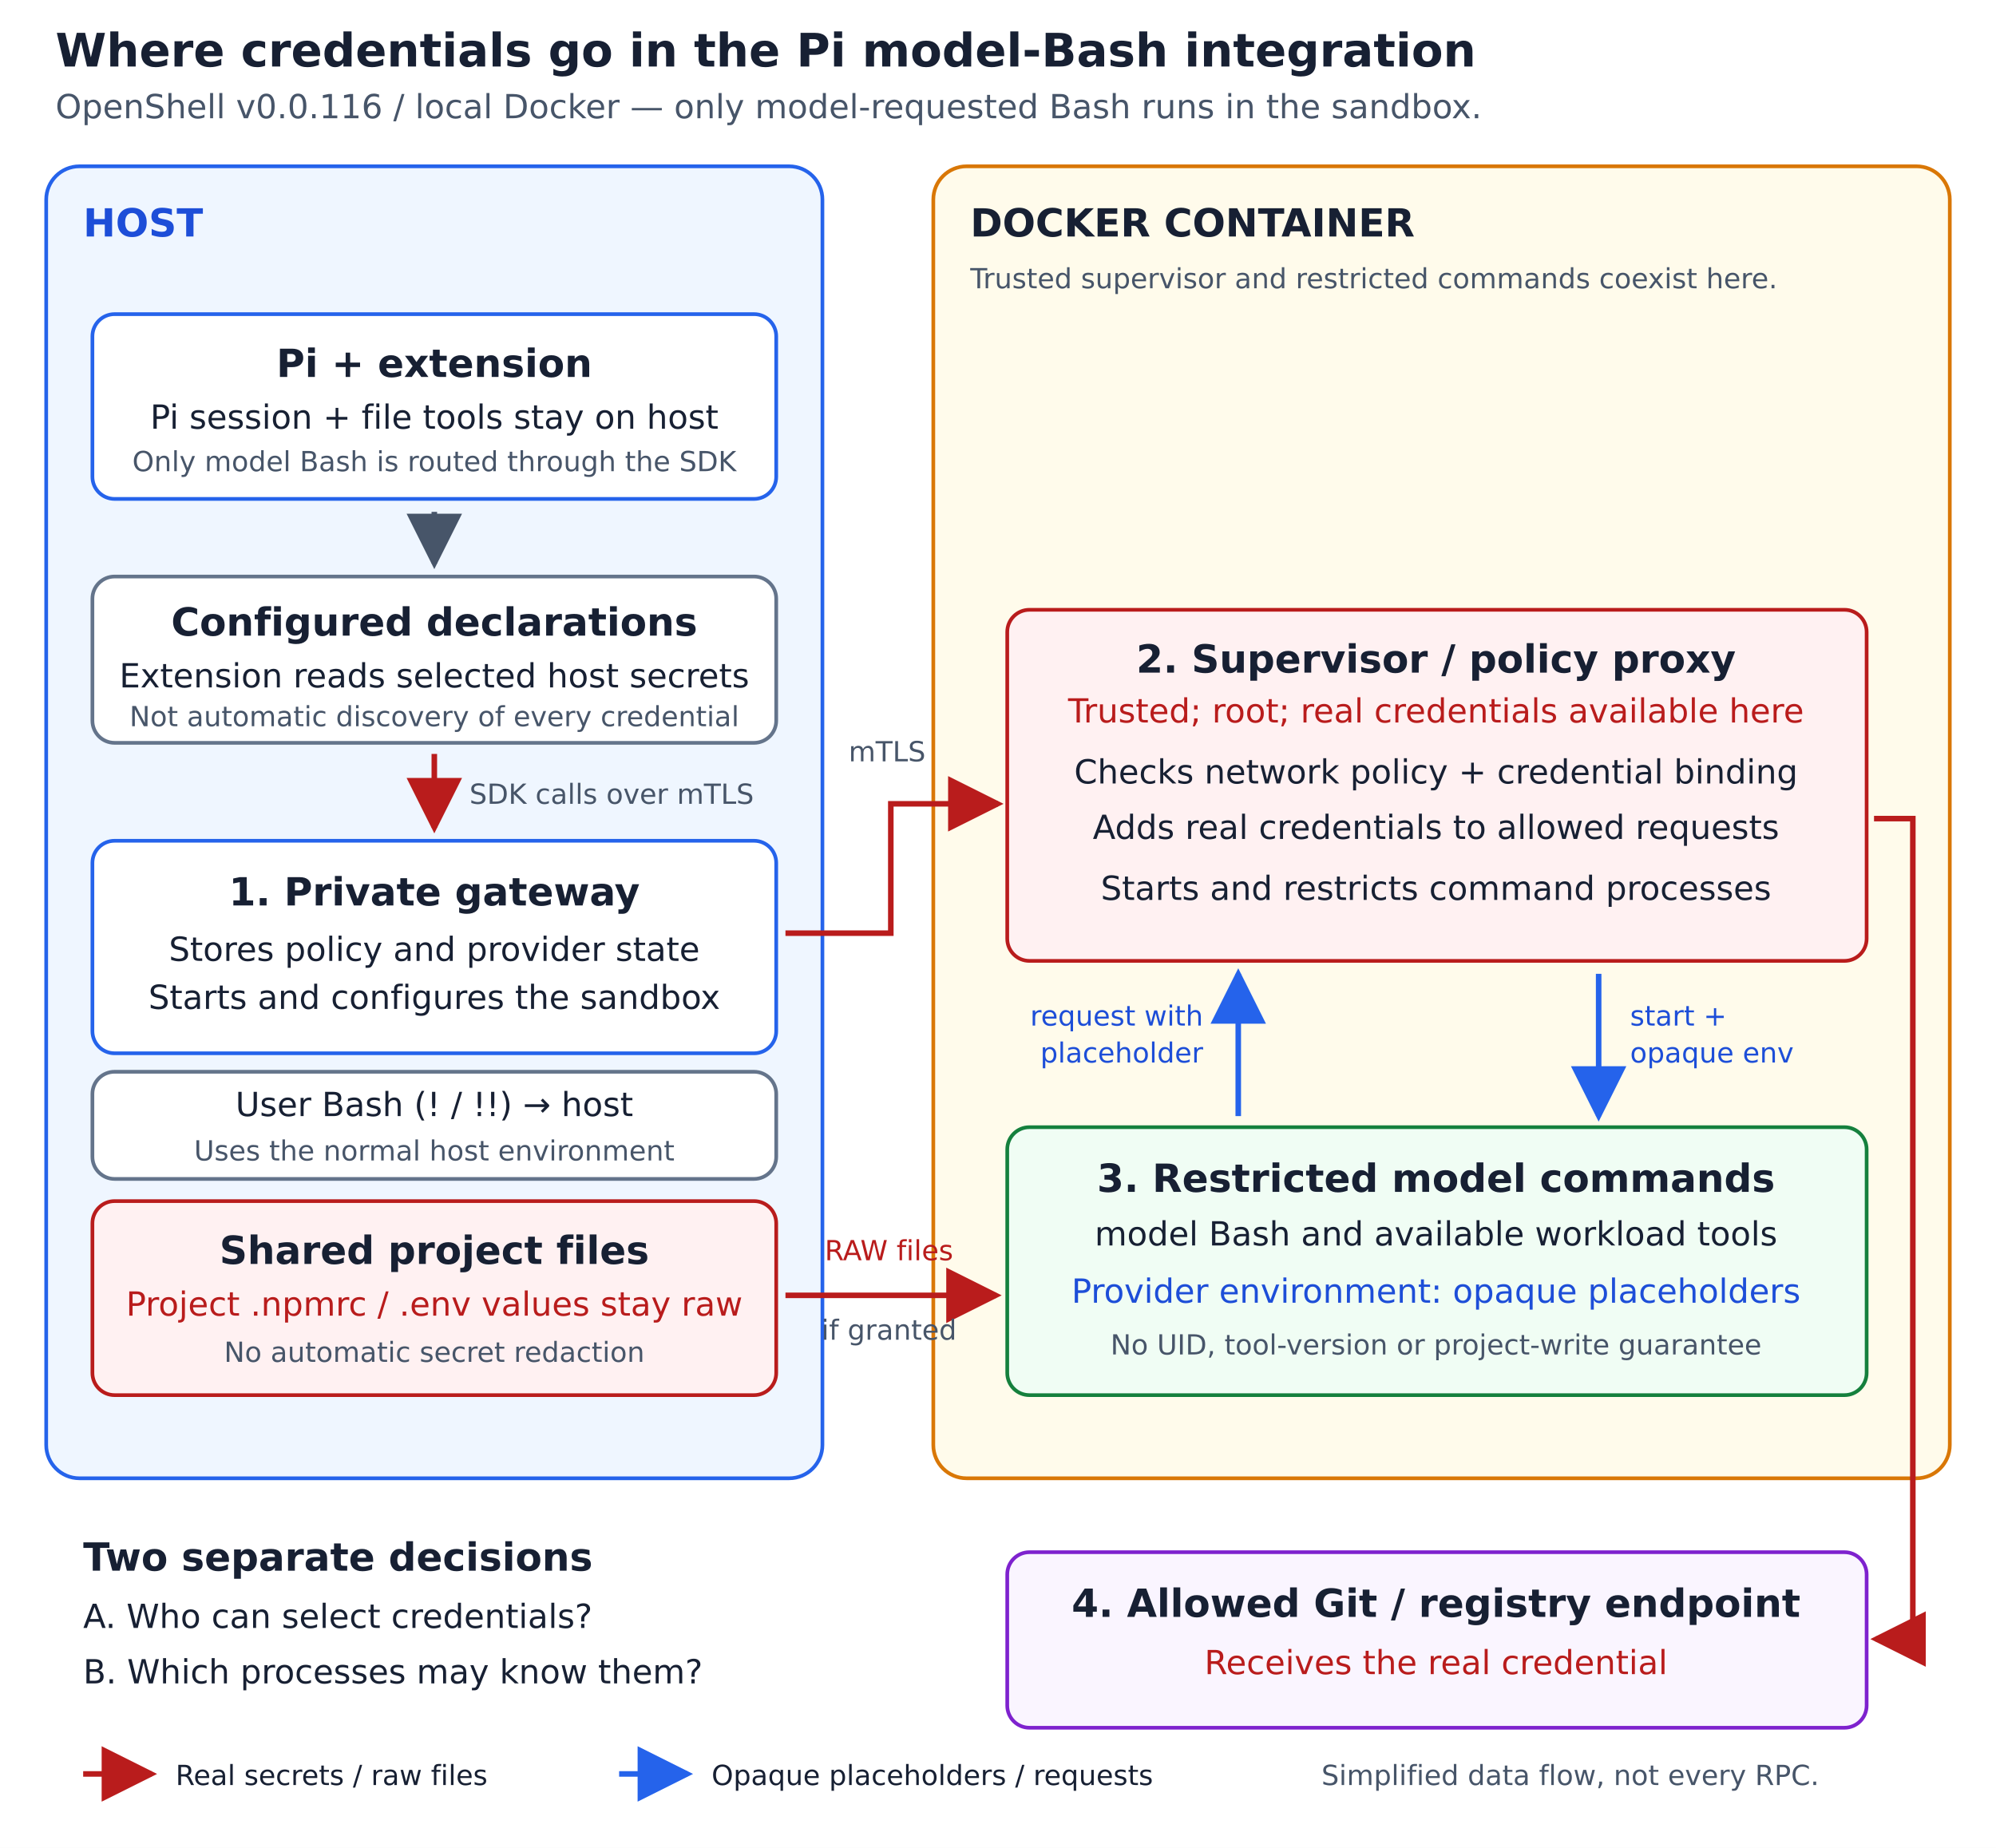
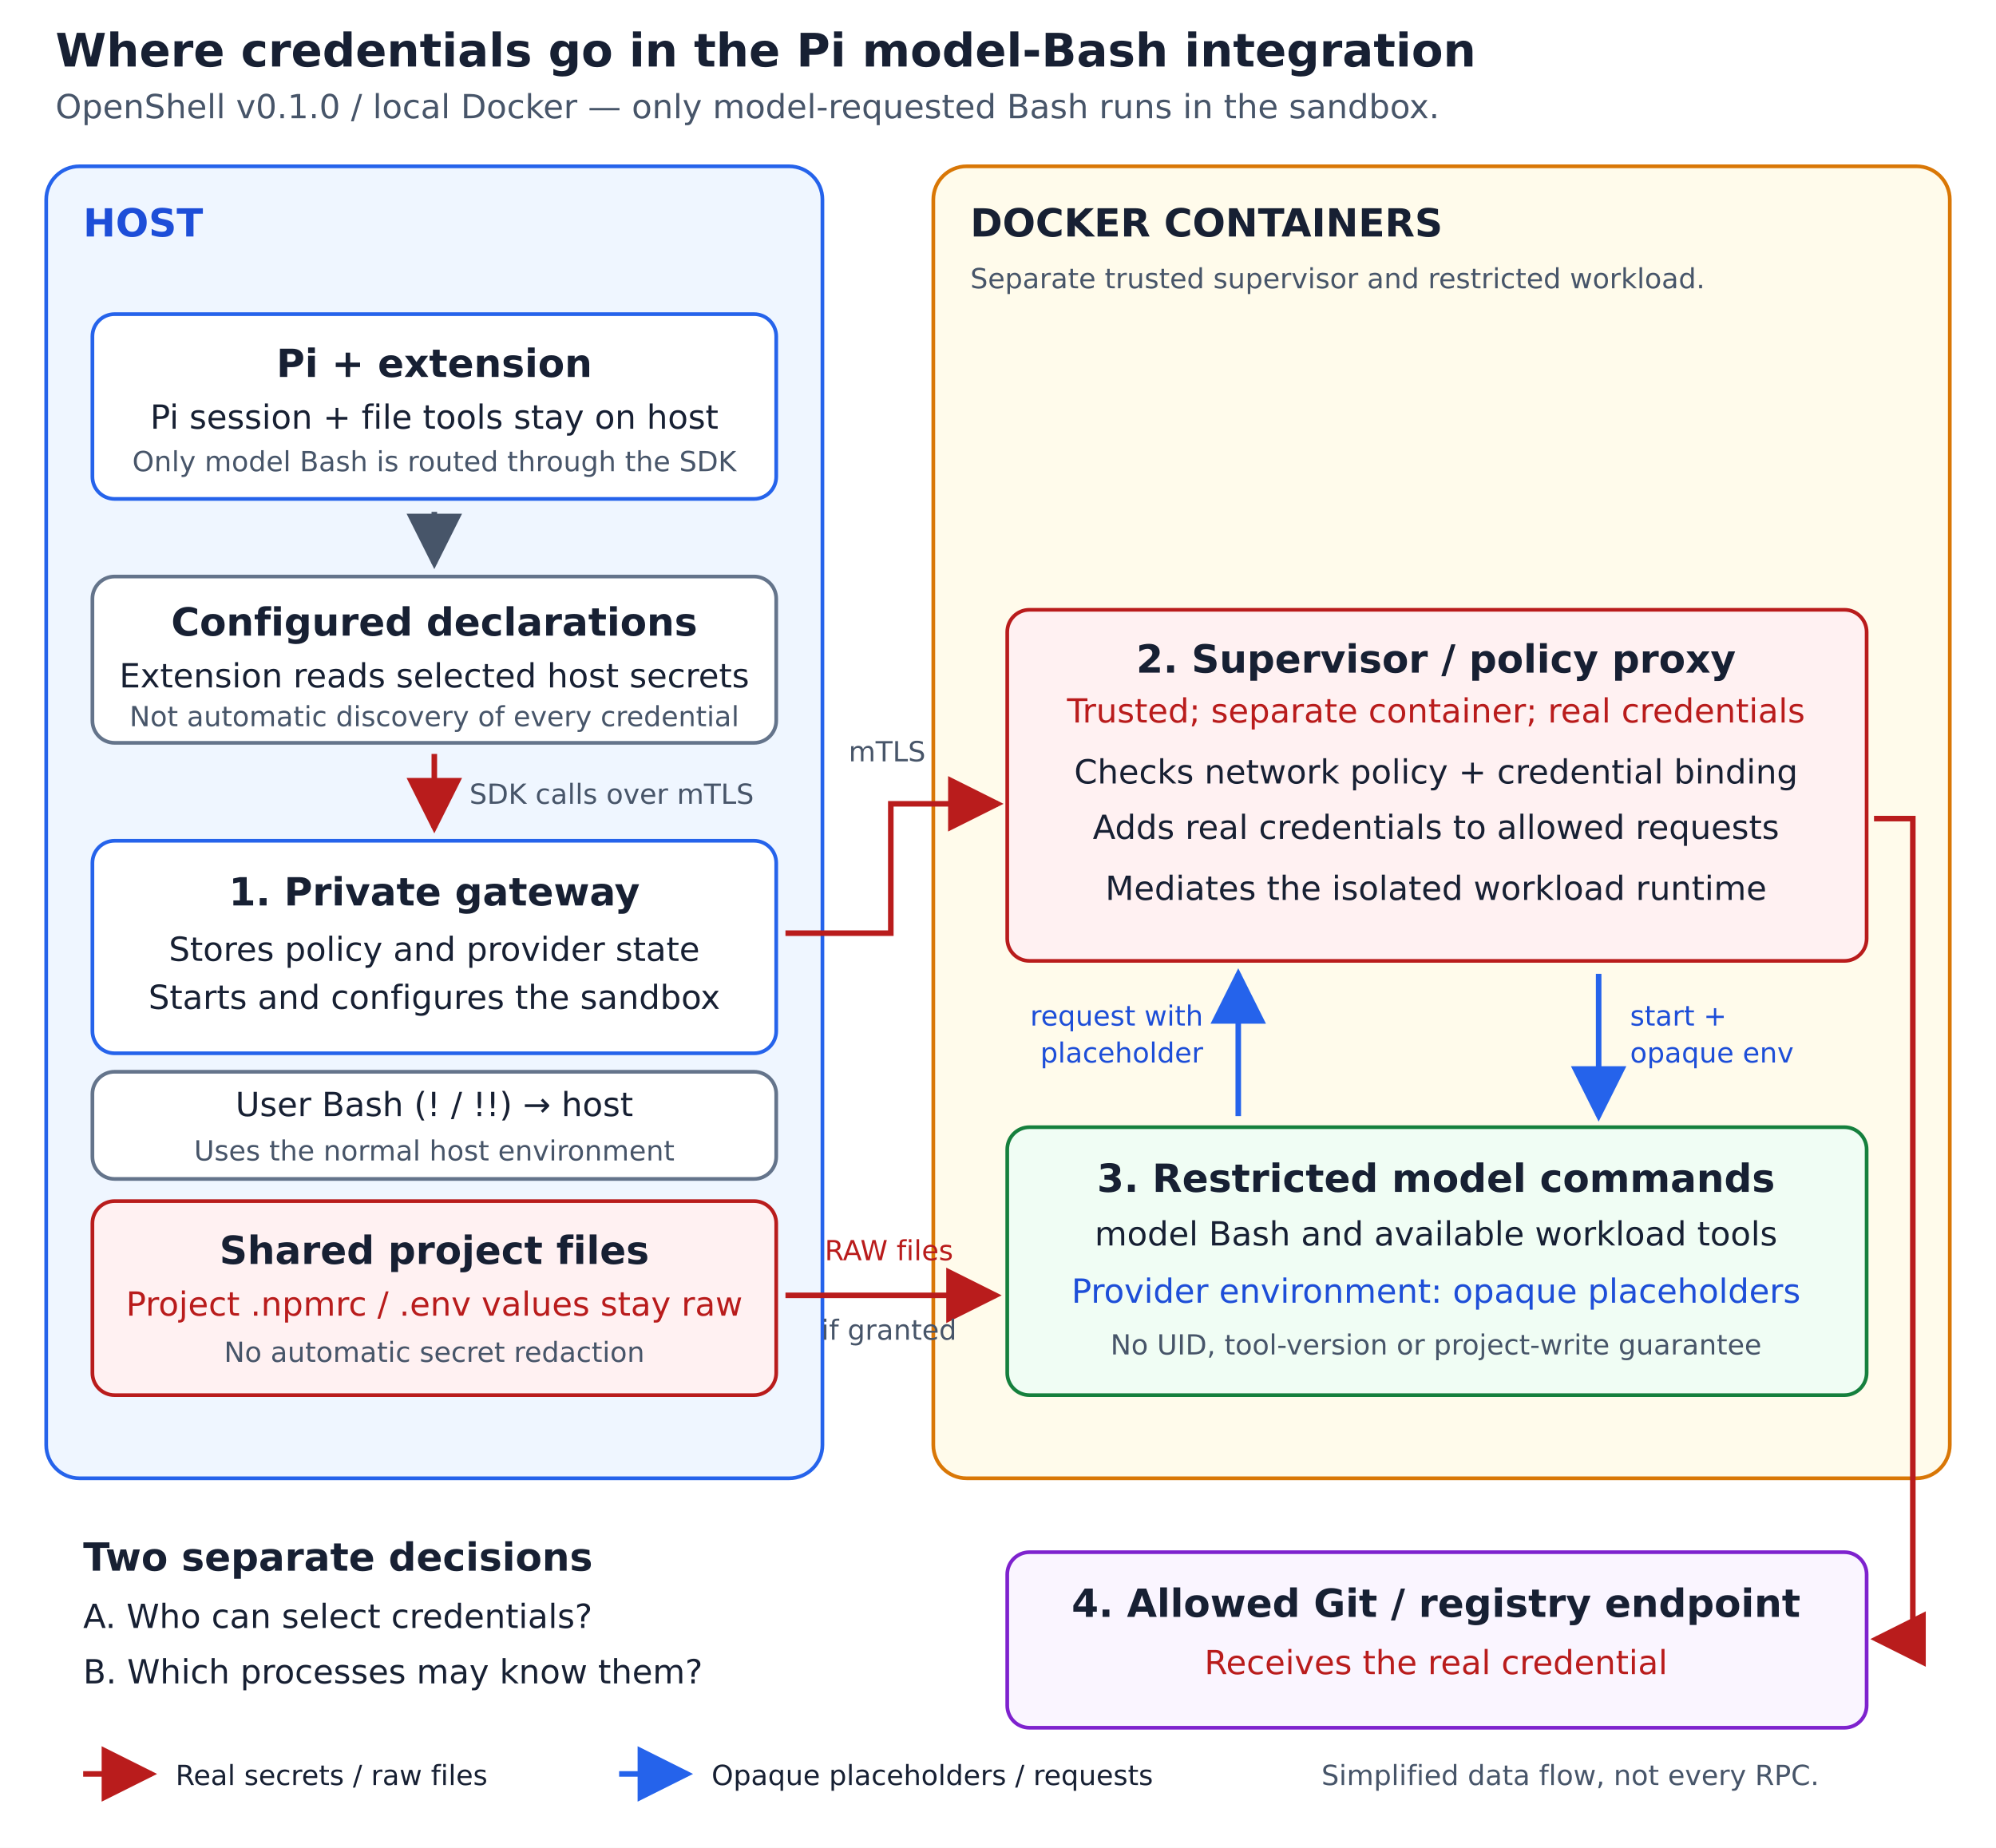
<svg xmlns="http://www.w3.org/2000/svg" width="1080" height="1000" viewBox="0 0 1080 1000" role="img" aria-labelledby="title desc">
  <defs>
    <marker id="gray" markerWidth="10" markerHeight="10" refX="9" refY="5" orient="auto-start-reverse">
      <path d="M0 0 L10 5 L0 10 Z" fill="#475569" />
    </marker>
    <marker id="red" markerWidth="10" markerHeight="10" refX="9" refY="5" orient="auto-start-reverse">
      <path d="M0 0 L10 5 L0 10 Z" fill="#b91c1c" />
    </marker>
    <marker id="blue" markerWidth="10" markerHeight="10" refX="9" refY="5" orient="auto-start-reverse">
      <path d="M0 0 L10 5 L0 10 Z" fill="#2563eb" />
    </marker>
-     <style>text{font-family:DejaVu Sans,sans-serif;fill:#172033}.heading{font-size:25px;font-weight:700}.title{font-size:21px;font-weight:700}.body{font-size:18px}.small{font-size:15px}.secret{fill:#b91c1c}.opaque{fill:#1d4ed8}.muted{fill:#475569}.box{stroke-width:2}.arrow{fill:none;stroke-width:3}</style>
+     <style>text{font-family:DejaVu Sans,sans-serif;fill:rgb(23 32 51)}.heading{font-size:25px;font-weight:700}.title{font-size:21px;font-weight:700}.body{font-size:18px}.small{font-size:15px}.secret{fill:rgb(185 28 28)}.opaque{fill:rgb(29 78 216)}.muted{fill:rgb(71 85 105)}.box{stroke-width:2}.arrow{fill:none;stroke-width:3}</style>
  </defs>
  <rect width="1080" height="1000" fill="#ffffff" />
  <text id="diagram-title" x="30" y="36" class="heading">Where credentials go in the Pi model-Bash integration</text>
-   <text x="30" y="64" class="body muted">OpenShell v0.0.116 / local Docker — only model-requested Bash runs in the sandbox.</text>
+   <text x="30" y="64" class="body muted">OpenShell v0.1.0 / local Docker — only model-requested Bash runs in the sandbox.</text>
  <rect x="25" y="90" width="420" height="710" rx="18" fill="#eff6ff" stroke="#2563eb" class="box" />
  <text x="45" y="128" class="title opaque">HOST</text>
  <rect x="505" y="90" width="550" height="710" rx="18" fill="#fffbeb" stroke="#d97706" class="box" />
-   <text x="525" y="128" class="title" fill="#92400e">DOCKER CONTAINER</text>
-   <text x="525" y="156" class="small muted">Trusted supervisor and restricted commands coexist here.</text>
+   <text x="525" y="128" class="title" fill="#92400e">DOCKER CONTAINERS</text>
+   <text x="525" y="156" class="small muted">Separate trusted supervisor and restricted workload.</text>
  <rect x="50" y="170" width="370" height="100" rx="12" fill="#ffffff" stroke="#2563eb" class="box" />
  <text x="235" y="204" text-anchor="middle" class="title">Pi + extension</text>
  <text x="235" y="232" text-anchor="middle" class="body">Pi session + file tools stay on host</text>
  <text x="235" y="255" text-anchor="middle" class="small muted">Only model Bash is routed through the SDK</text>
  <path d="M235 277 V305" stroke="#475569" class="arrow" marker-end="url(#gray)" />
  <rect x="50" y="312" width="370" height="90" rx="12" fill="#ffffff" stroke="#64748b" class="box" />
  <text x="235" y="344" text-anchor="middle" class="title">Configured declarations</text>
  <text x="235" y="372" text-anchor="middle" class="body">Extension reads selected host secrets</text>
  <text x="235" y="393" text-anchor="middle" class="small muted">Not automatic discovery of every credential</text>
  <path d="M235 408 V448" stroke="#b91c1c" class="arrow" marker-end="url(#red)" />
  <text x="254" y="435" class="small muted">SDK calls over mTLS</text>
  <rect x="50" y="455" width="370" height="115" rx="12" fill="#ffffff" stroke="#2563eb" class="box" />
  <text x="235" y="490" text-anchor="middle" class="title">1. Private gateway</text>
  <text x="235" y="520" text-anchor="middle" class="body">Stores policy and provider state</text>
  <text x="235" y="546" text-anchor="middle" class="body">Starts and configures the sandbox</text>
  <rect x="50" y="580" width="370" height="58" rx="12" fill="#ffffff" stroke="#64748b" class="box" />
  <text x="235" y="604" text-anchor="middle" class="body">User Bash (! / !!) → host</text>
  <text x="235" y="628" text-anchor="middle" class="small muted">Uses the normal host environment</text>
  <path d="M425 505 H482 V435 H540" stroke="#b91c1c" class="arrow" marker-end="url(#red)" />
  <text x="480" y="412" text-anchor="middle" class="small muted">mTLS</text>
  <rect x="545" y="330" width="465" height="190" rx="12" fill="#fff1f2" stroke="#b91c1c" class="box" />
  <text x="777" y="364" text-anchor="middle" class="title">2. Supervisor / policy proxy</text>
-   <text x="777" y="391" text-anchor="middle" class="body secret">Trusted; root; real credentials available here</text>
+   <text x="777" y="391" text-anchor="middle" class="body secret">Trusted; separate container; real credentials</text>
  <text x="777" y="424" text-anchor="middle" class="body">Checks network policy + credential binding</text>
  <text x="777" y="454" text-anchor="middle" class="body">Adds real credentials to allowed requests</text>
-   <text x="777" y="487" text-anchor="middle" class="body">Starts and restricts command processes</text>
+   <text x="777" y="487" text-anchor="middle" class="body">Mediates the isolated workload runtime</text>
  <path d="M670 604 V527" stroke="#2563eb" class="arrow" marker-end="url(#blue)" />
  <text x="651" y="555" text-anchor="end" class="small opaque">request with</text>
  <text x="651" y="575" text-anchor="end" class="small opaque">placeholder</text>
  <path d="M865 527 V604" stroke="#2563eb" class="arrow" marker-end="url(#blue)" />
  <text x="882" y="555" class="small opaque">start +</text>
  <text x="882" y="575" class="small opaque">opaque env</text>
  <rect x="545" y="610" width="465" height="145" rx="12" fill="#f0fdf4" stroke="#15803d" class="box" />
  <text x="777" y="645" text-anchor="middle" class="title">3. Restricted model commands</text>
  <text x="777" y="674" text-anchor="middle" class="body">model Bash and available workload tools</text>
  <text x="777" y="705" text-anchor="middle" class="body opaque">Provider environment: opaque placeholders</text>
  <text x="777" y="733" text-anchor="middle" class="small muted">No UID, tool-version or project-write guarantee</text>
  <rect x="50" y="650" width="370" height="105" rx="12" fill="#fff1f2" stroke="#b91c1c" class="box" />
  <text x="235" y="684" text-anchor="middle" class="title">Shared project files</text>
  <text x="235" y="712" text-anchor="middle" class="body secret">Project .npmrc / .env values stay raw</text>
  <text x="235" y="737" text-anchor="middle" class="small muted">No automatic secret redaction</text>
  <path d="M425 701 H539" stroke="#b91c1c" class="arrow" marker-end="url(#red)" />
  <text x="481" y="682" text-anchor="middle" class="small secret">RAW files</text>
  <text x="481" y="725" text-anchor="middle" class="small muted">if granted</text>
  <path d="M1014 443 H1035 V887 H1015" stroke="#b91c1c" class="arrow" marker-end="url(#red)" />
  <rect x="545" y="840" width="465" height="95" rx="12" fill="#faf5ff" stroke="#7e22ce" class="box" />
  <text x="777" y="875" text-anchor="middle" class="title">4. Allowed Git / registry endpoint</text>
  <text x="777" y="906" text-anchor="middle" class="body secret">Receives the real credential</text>
  <text x="45" y="850" class="title">Two separate decisions</text>
  <text x="45" y="881" class="body">A. Who can select credentials?</text>
  <text x="45" y="911" class="body">B. Which processes may know them?</text>
  <path d="M45 960 H82" stroke="#b91c1c" class="arrow" marker-end="url(#red)" />
  <text x="95" y="966" class="small">Real secrets / raw files</text>
  <path d="M335 960 H372" stroke="#2563eb" class="arrow" marker-end="url(#blue)" />
  <text x="385" y="966" class="small">Opaque placeholders / requests</text>
  <text x="715" y="966" class="small muted">Simplified data flow, not every RPC.</text>
</svg>
